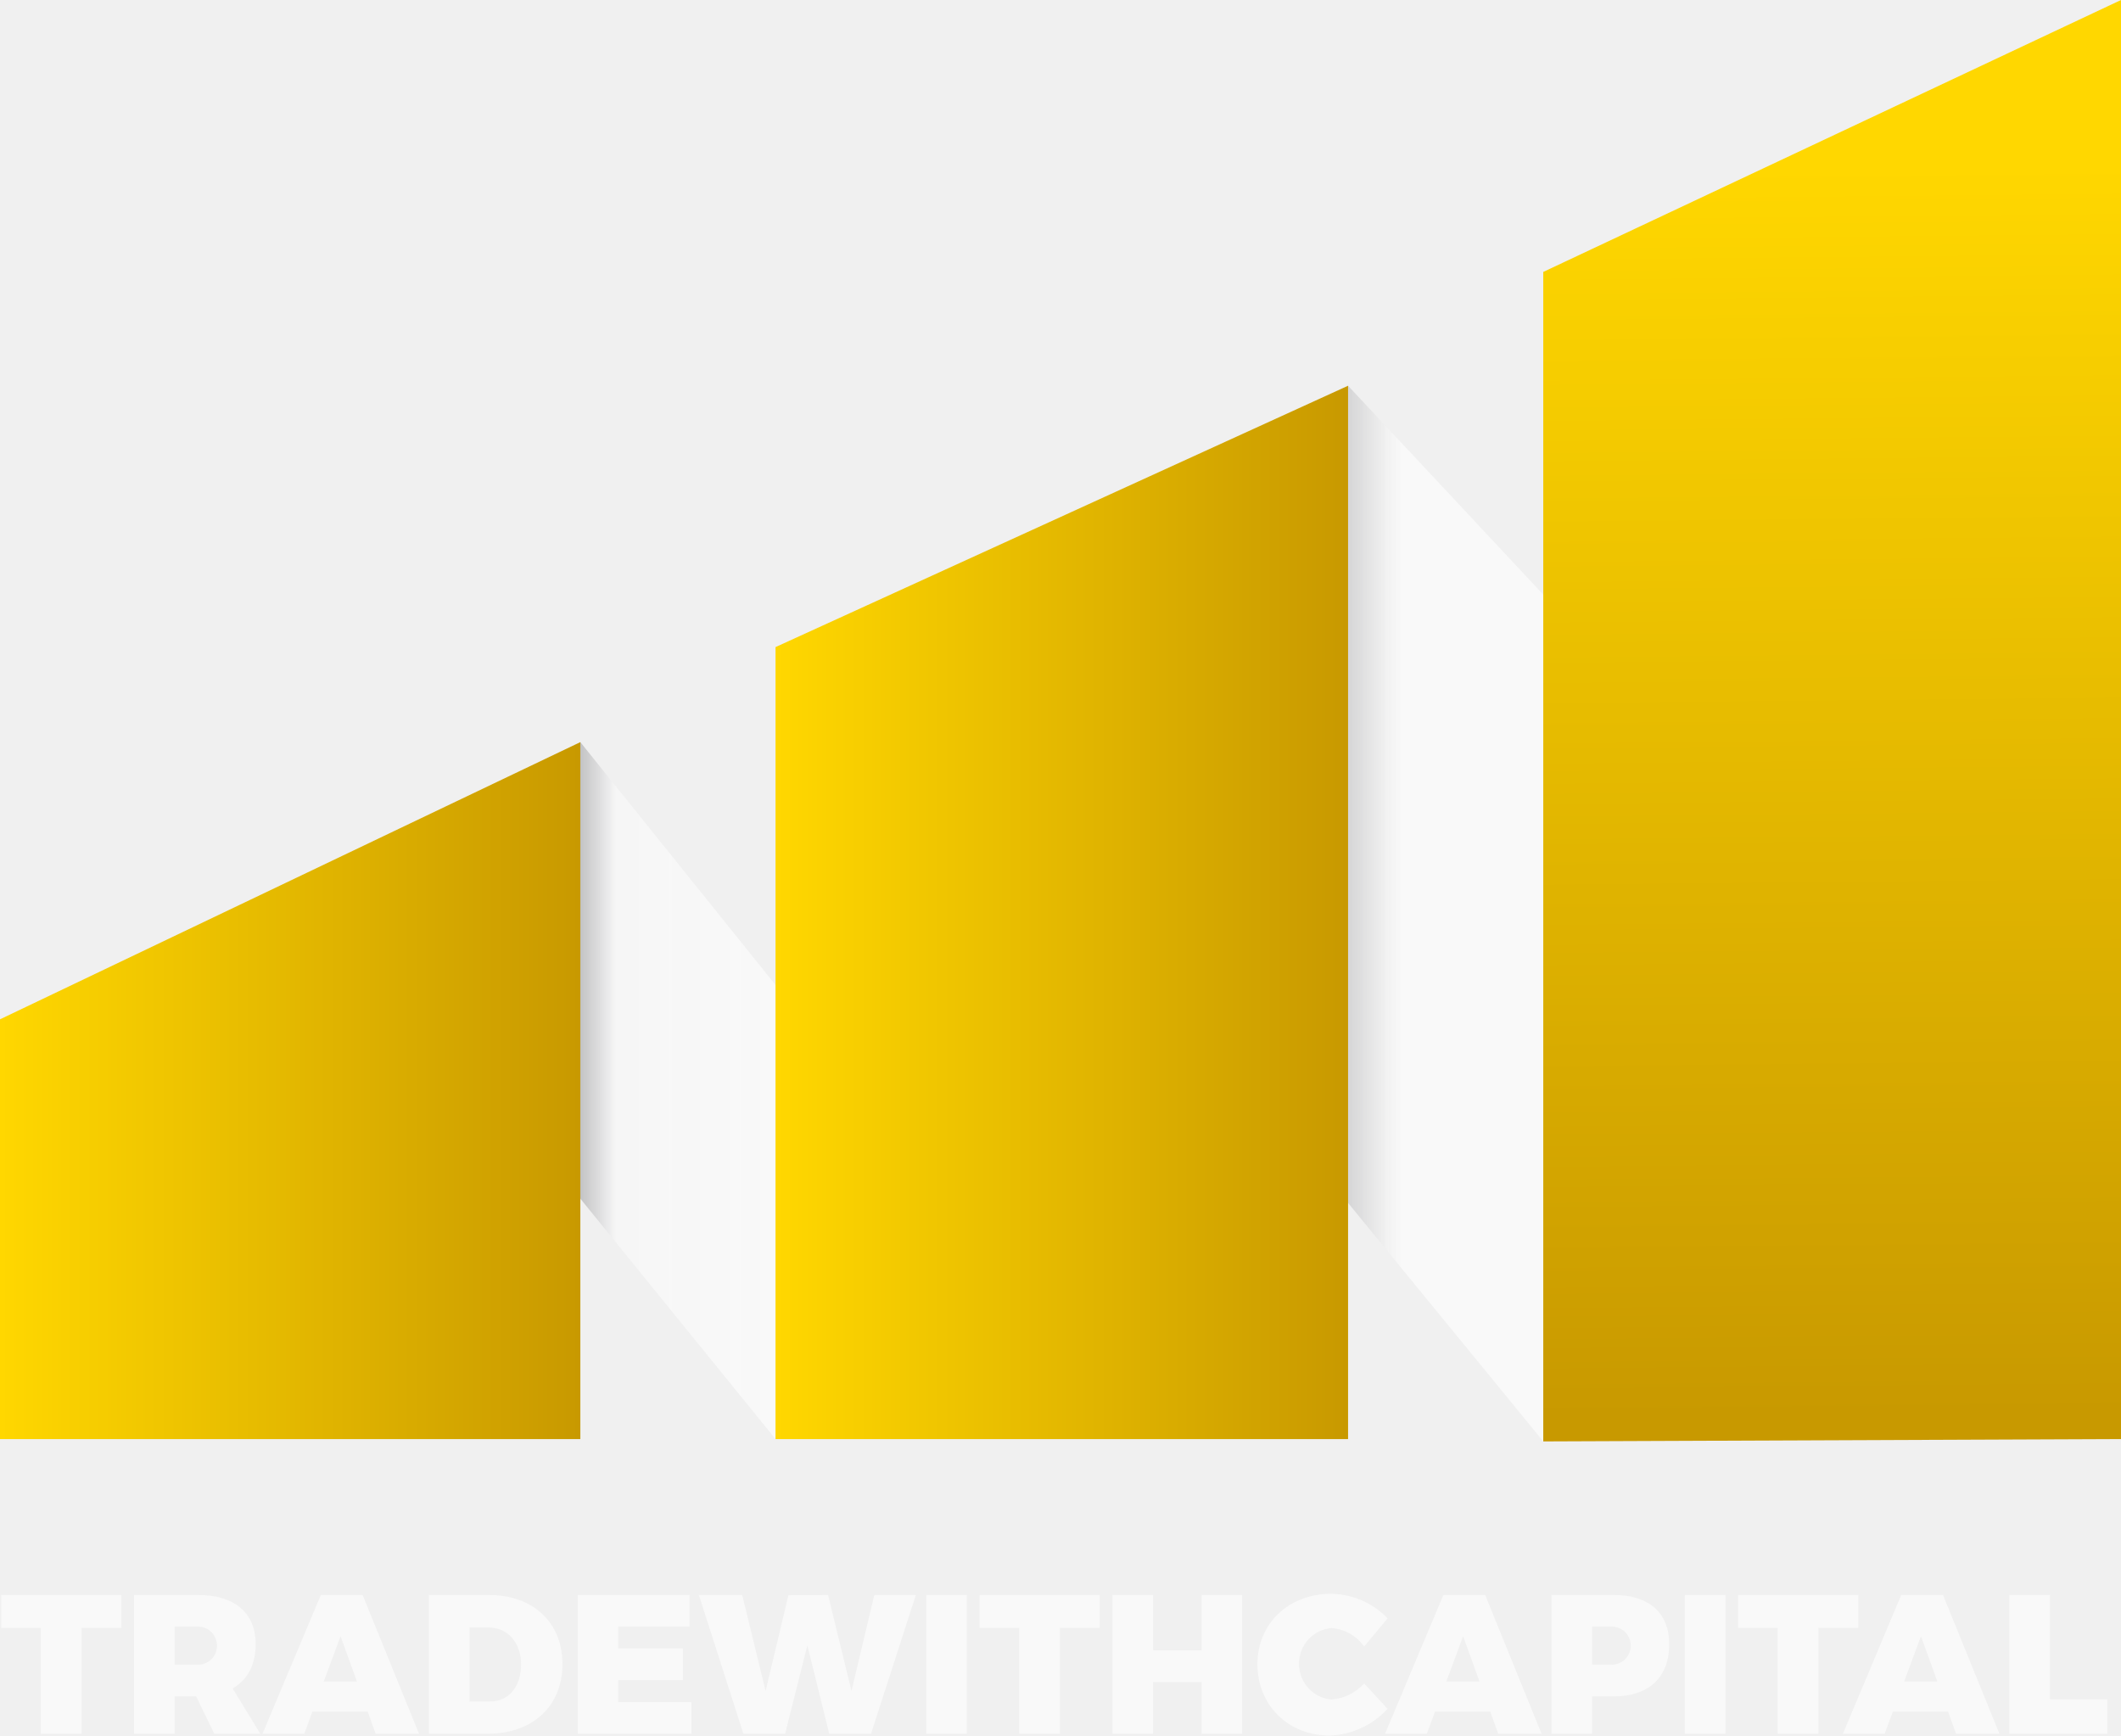
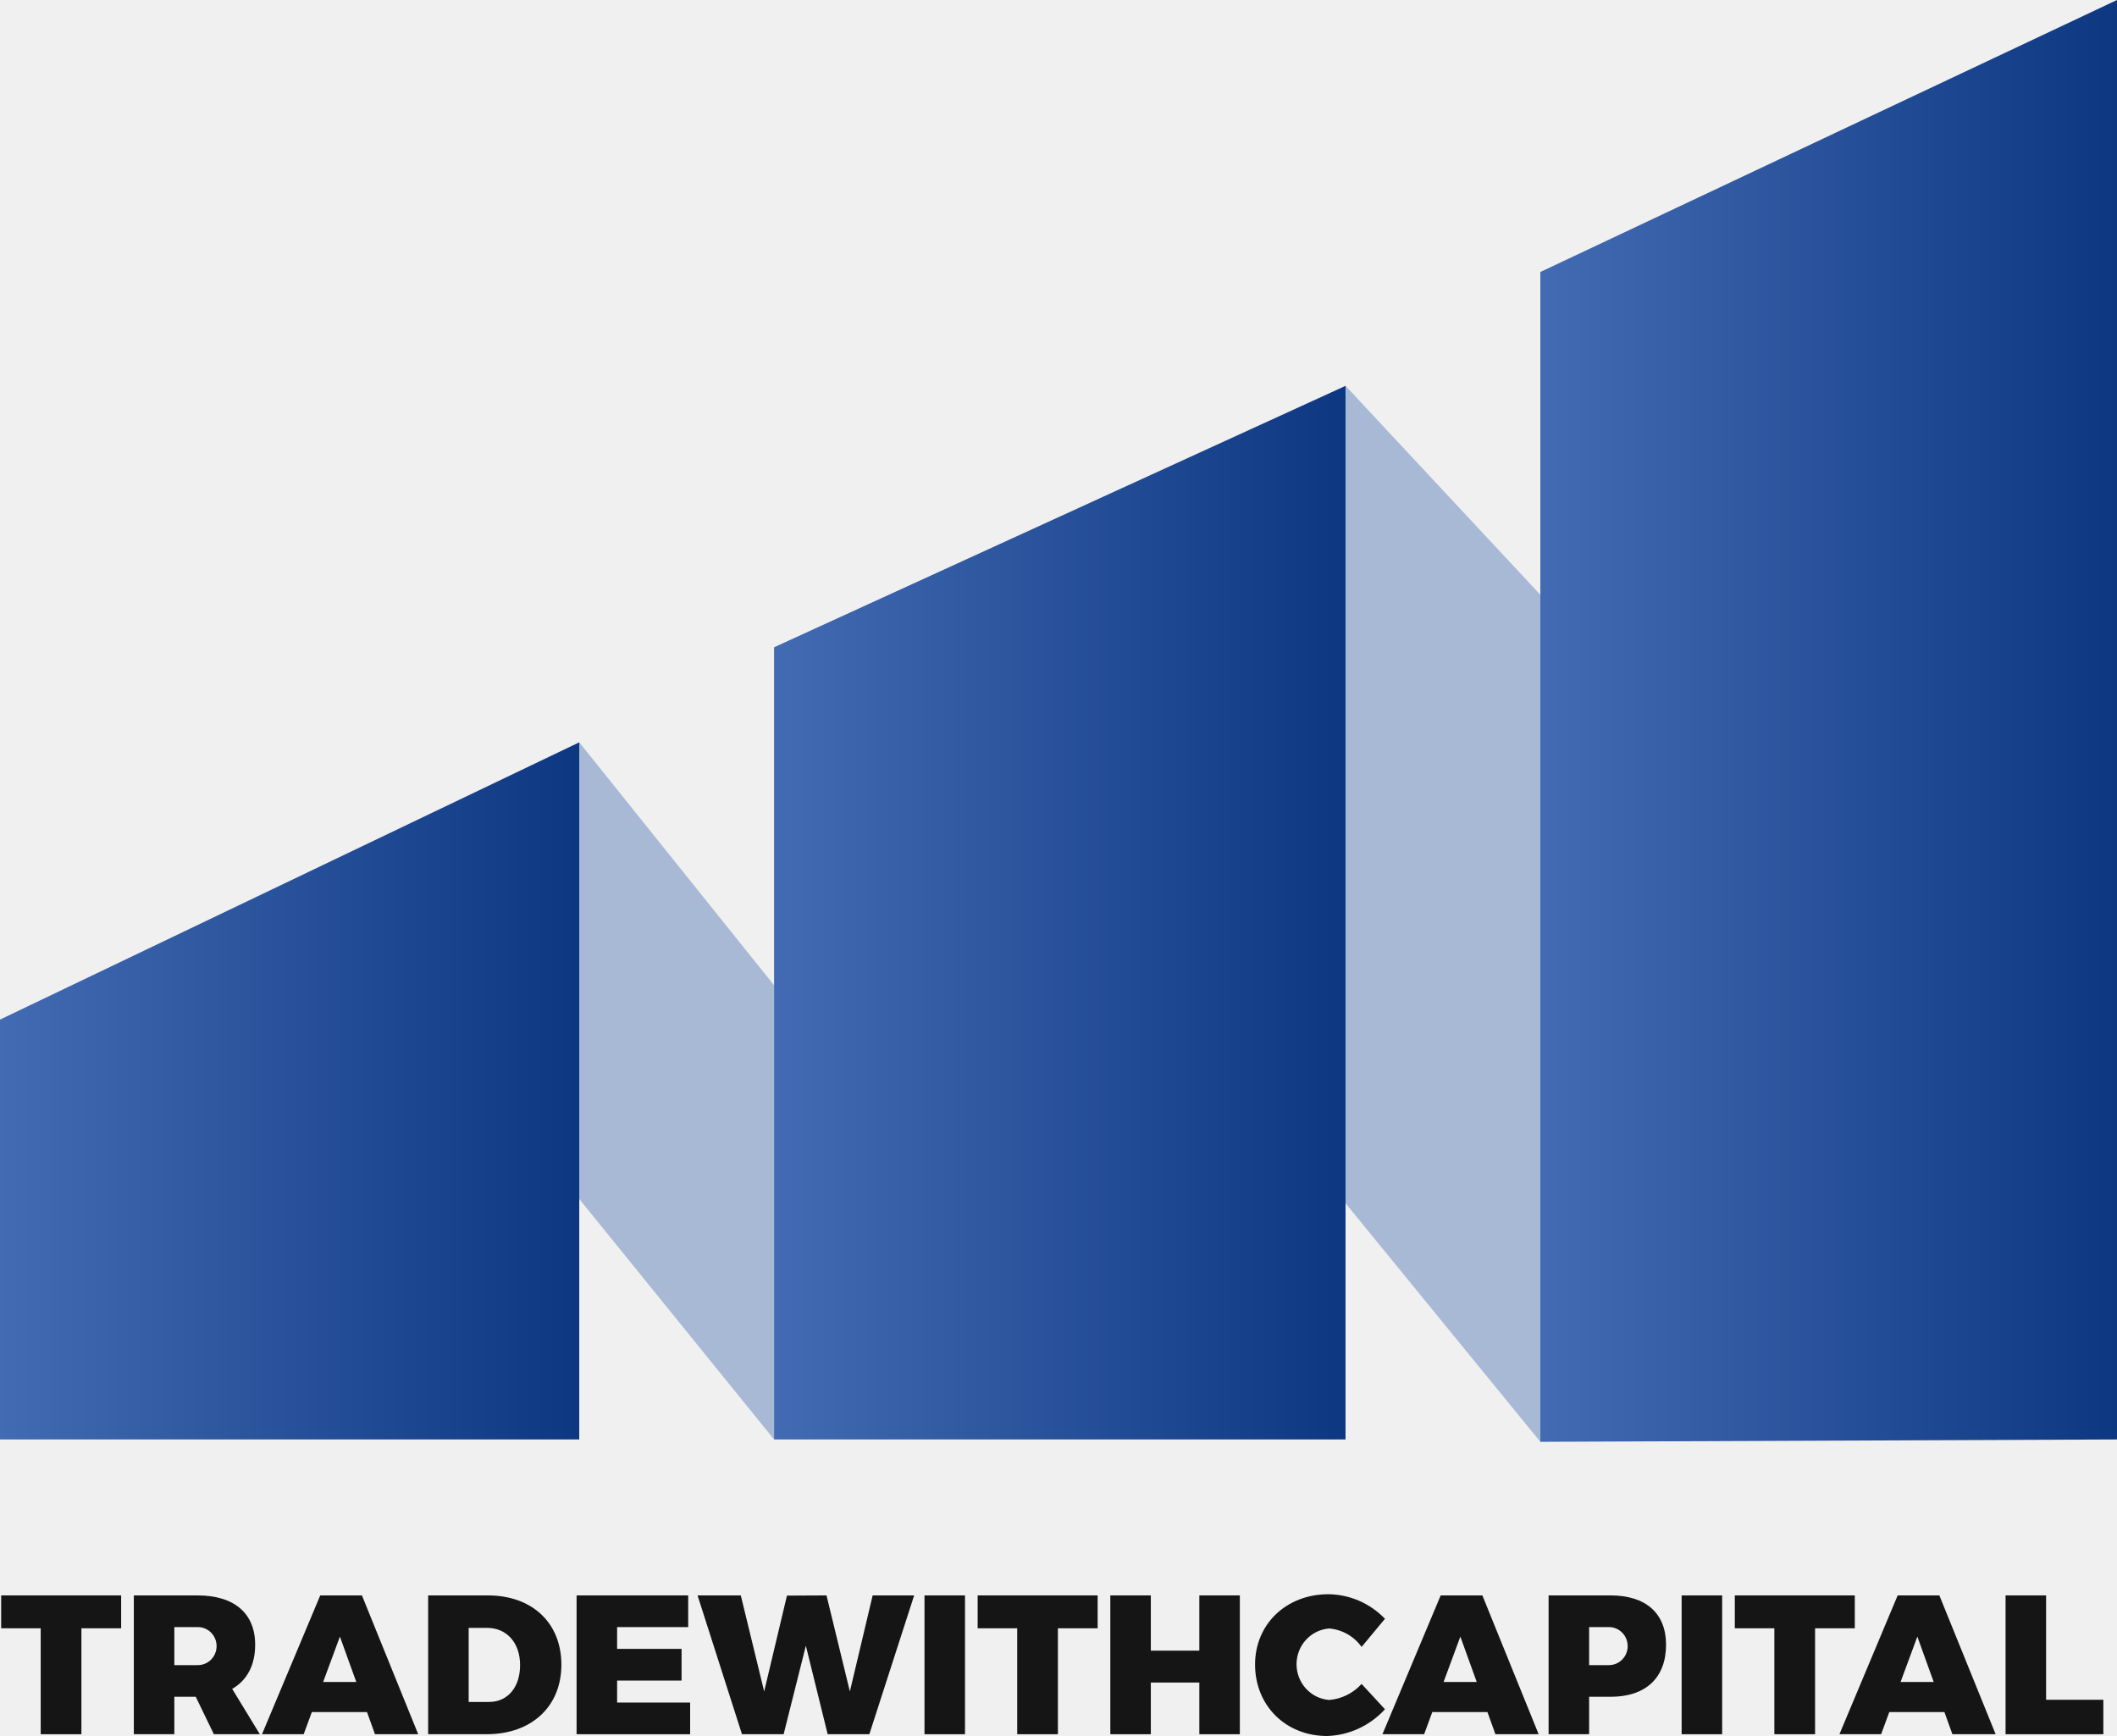
- <svg xmlns="http://www.w3.org/2000/svg" width="110" height="90" viewBox="0 0 110 90" fill="none">
-   <g clip-path="url(#clip0_7_4)">
-     <path d="M30.098 38.484L40.221 51.08V74.626L26.994 58.335L30.098 38.484Z" fill="url(#paint0_linear_7_4)" />
-     <path d="M0 74.626V52.859L30.098 38.484V74.626H0Z" fill="url(#paint1_linear_7_4)" />
-     <path d="M69.914 20.003L81.927 32.856L80.037 74.748L62.221 52.981L69.914 20.003Z" fill="url(#paint2_linear_7_4)" />
-     <path d="M40.221 33.556V74.626H69.914V20.003L40.221 33.556Z" fill="url(#paint3_linear_7_4)" />
-     <path d="M80.037 14.101L110 0V74.626L80.037 74.748V14.101Z" fill="url(#paint4_linear_7_4)" />
-     <path d="M4.231 84.416V89.908H2.115V84.416H0.061V82.711H6.295V84.416H4.231Z" fill="#F9F9F9" />
-     <path d="M10.172 87.968H9.059V89.908H6.953V82.711H10.263C12.165 82.711 13.259 83.635 13.259 85.268C13.259 86.335 12.834 87.115 12.064 87.557L13.501 89.908H11.113L10.172 87.968ZM10.263 86.325C10.392 86.328 10.521 86.304 10.641 86.256C10.761 86.208 10.871 86.136 10.963 86.044C11.055 85.952 11.129 85.842 11.179 85.722C11.229 85.601 11.255 85.471 11.255 85.34C11.255 85.208 11.229 85.079 11.179 84.958C11.129 84.837 11.055 84.727 10.963 84.635C10.871 84.544 10.761 84.471 10.641 84.423C10.521 84.375 10.392 84.351 10.263 84.354H9.059V86.325H10.263Z" fill="#F9F9F9" />
-     <path d="M16.204 88.758L15.78 89.908H13.614L16.64 82.711H18.806L21.73 89.908H19.484L19.069 88.758H16.204ZM17.662 84.847L16.791 87.198H18.512L17.662 84.847Z" fill="#F9F9F9" />
-     <path d="M25.354 82.711C27.652 82.711 29.17 84.138 29.17 86.305C29.17 88.47 27.621 89.908 25.283 89.908H22.247V82.711H25.354ZM24.352 88.234H25.415C26.376 88.234 27.024 87.475 27.024 86.325C27.024 85.165 26.326 84.395 25.314 84.395H24.352V88.234Z" fill="#F9F9F9" />
-     <path d="M32.065 84.354V85.483H35.415V87.126H32.065V88.265H35.86V89.908H29.96V82.711H35.759V84.354H32.065Z" fill="#F9F9F9" />
-     <path d="M43.006 89.908L41.872 85.319L40.719 89.908H38.553L36.245 82.711H38.492L39.706 87.69L40.89 82.722L42.945 82.711L44.16 87.69L45.344 82.711H47.499L45.172 89.908H43.006Z" fill="#F9F9F9" />
-     <path d="M48.037 89.908V82.711H50.142V89.908H48.037Z" fill="#F9F9F9" />
-     <path d="M54.969 84.416V89.908H52.854V84.416H50.799V82.711H57.034V84.416H54.969Z" fill="#F9F9F9" />
-     <path d="M62.318 89.908V87.228H59.798V89.908H57.693V82.711H59.798V85.576H62.318V82.711H64.423V89.908L62.318 89.908Z" fill="#F9F9F9" />
-     <path d="M71.963 83.923L70.749 85.38C70.552 85.107 70.299 84.88 70.007 84.715C69.715 84.55 69.392 84.452 69.059 84.426C68.599 84.462 68.169 84.673 67.856 85.017C67.543 85.36 67.368 85.811 67.368 86.279C67.368 86.747 67.543 87.198 67.856 87.541C68.169 87.885 68.599 88.096 69.059 88.132C69.705 88.081 70.309 87.784 70.749 87.3L71.963 88.614C71.577 89.035 71.113 89.374 70.597 89.612C70.081 89.85 69.524 89.982 68.957 90C66.802 90 65.213 88.419 65.213 86.294C65.213 84.2 66.832 82.65 69.028 82.65C69.576 82.656 70.117 82.772 70.621 82.99C71.124 83.209 71.581 83.526 71.963 83.923Z" fill="#F9F9F9" />
-     <path d="M74.423 88.758L73.998 89.908H71.832L74.858 82.711H77.024L79.949 89.908H77.702L77.287 88.758H74.423ZM75.88 84.847L75.01 87.198H76.731L75.88 84.847Z" fill="#F9F9F9" />
-     <path d="M83.684 82.711C85.516 82.711 86.569 83.635 86.569 85.268C86.569 86.982 85.516 87.968 83.684 87.968H82.571V89.908H80.466V82.711H83.684ZM82.571 86.325H83.583C83.712 86.328 83.841 86.304 83.961 86.256C84.081 86.208 84.191 86.136 84.283 86.044C84.375 85.952 84.449 85.842 84.499 85.722C84.549 85.601 84.575 85.471 84.575 85.34C84.575 85.208 84.549 85.079 84.499 84.958C84.449 84.837 84.375 84.727 84.283 84.635C84.191 84.544 84.081 84.471 83.961 84.423C83.841 84.375 83.712 84.351 83.583 84.354H82.571V86.325Z" fill="#F9F9F9" />
-     <path d="M87.379 89.908V82.711H89.484V89.908H87.379Z" fill="#F9F9F9" />
-     <path d="M94.312 84.416V89.908H92.196V84.416H90.142V82.711H96.376V84.416H94.312Z" fill="#F9F9F9" />
-     <path d="M98.168 88.758L97.743 89.908H95.577L98.603 82.711H100.769L103.694 89.908H101.447L101.032 88.758H98.168ZM99.625 84.847L98.755 87.198H100.476L99.625 84.847Z" fill="#F9F9F9" />
-     <path d="M109.291 88.121V89.908H104.211V82.711H106.316V88.121H109.291Z" fill="#F9F9F9" />
-   </g>
+ <svg xmlns="http://www.w3.org/2000/svg" width="150" height="123" viewBox="0 0 150 123" fill="none">
+   <path opacity="0.4" d="M41.043 52.596L54.847 69.809V101.99L36.81 79.725L41.043 52.596Z" fill="#3C66AE" />
+   <path d="M0 101.99V72.241L41.043 52.596V101.99H0Z" fill="url(#paint0_linear_778_1328)" />
+   <path opacity="0.4" d="M95.338 27.338L111.718 44.904L109.141 102.156L84.846 72.408L95.338 27.338Z" fill="#3C66AE" />
+   <path d="M54.847 45.861V101.99H95.338V27.338L54.847 45.861Z" fill="url(#paint1_linear_778_1328)" />
+   <path d="M109.141 19.271L150 0V101.989L109.141 102.156V19.271Z" fill="url(#paint2_linear_778_1328)" />
+   <path d="M5.769 115.368V122.874H2.884V115.368H0.083V113.039H8.584V115.368H5.769Z" fill="#161515" />
+   <path d="M13.87 120.222H12.352V122.874H9.482V113.039H13.995C16.589 113.039 18.08 114.302 18.08 116.533C18.08 117.992 17.5 119.058 16.451 119.661L18.411 122.874H15.154L13.87 120.222ZM13.995 117.978C14.171 117.982 14.346 117.949 14.51 117.883C14.674 117.817 14.823 117.719 14.949 117.593C15.075 117.468 15.175 117.318 15.244 117.153C15.312 116.988 15.347 116.81 15.347 116.631C15.347 116.452 15.312 116.274 15.244 116.109C15.175 115.944 15.075 115.794 14.949 115.669C14.823 115.543 14.674 115.445 14.51 115.378C14.346 115.312 14.171 115.28 13.995 115.284H12.352V117.978H13.995Z" fill="#161515" />
+   <path d="M22.097 121.303L21.517 122.874H18.564L22.691 113.039H25.644L29.632 122.874H26.569L26.003 121.303H22.097ZM24.084 115.957L22.897 119.17H25.244L24.084 115.957Z" fill="#161515" />
+   <path d="M34.574 113.039C37.707 113.039 39.777 114.989 39.777 117.95C39.777 120.91 37.665 122.874 34.477 122.874H30.337V113.039H34.574ZM33.208 120.587H34.656C35.968 120.587 36.851 119.549 36.851 117.978C36.851 116.392 35.899 115.34 34.519 115.34H33.208V120.587Z" fill="#161515" />
+   <path d="M43.725 115.284V116.827H48.293V119.072H43.725V120.63H48.9V122.874H40.854V113.039H48.762V115.284H43.725Z" fill="#161515" />
+   <path d="M58.644 122.874L57.099 116.603L55.525 122.874H52.572L49.425 113.039H52.489L54.145 119.844L55.76 113.053L58.562 113.039L60.218 119.844L61.832 113.039H64.772L61.598 122.874H58.644Z" fill="#161515" />
+   <path d="M65.505 122.874V113.039H68.375V122.874H65.505Z" fill="#161515" />
+   <path d="M74.958 115.368V122.874H72.074V115.368H69.272V113.039H77.774V115.368H74.958Z" fill="#161515" />
+   <path d="M84.979 122.874V119.212H81.542V122.874H78.672V113.039H81.542V116.953H84.979V113.039H87.849V122.874L84.979 122.874Z" fill="#161515" />
+   <path d="M98.132 114.695L96.476 116.687C96.207 116.313 95.862 116.003 95.464 115.778C95.066 115.552 94.625 115.418 94.171 115.382C93.544 115.432 92.958 115.72 92.531 116.19C92.103 116.659 91.866 117.275 91.866 117.915C91.866 118.554 92.103 119.17 92.531 119.64C92.958 120.109 93.544 120.397 94.171 120.447C95.053 120.378 95.876 119.972 96.476 119.311L98.132 121.106C97.606 121.682 96.972 122.145 96.269 122.47C95.565 122.796 94.805 122.976 94.033 123C91.093 123 88.927 120.84 88.927 117.935C88.927 115.074 91.135 112.955 94.13 112.955C94.876 112.964 95.614 113.122 96.301 113.42C96.988 113.719 97.61 114.152 98.132 114.695Z" fill="#161515" />
+   <path d="M101.486 121.303L100.907 122.874H97.953L102.08 113.039H105.033L109.021 122.874H105.958L105.392 121.303H101.486ZM103.473 115.957L102.286 119.17H104.633L103.473 115.957Z" fill="#161515" />
+   <path d="M114.115 113.039C116.613 113.039 118.048 114.302 118.048 116.533C118.048 118.876 116.613 120.222 114.115 120.222H112.597V122.874H109.726V113.039H114.115ZM112.597 117.978H113.977C114.153 117.982 114.328 117.949 114.492 117.883C114.656 117.817 114.806 117.719 114.931 117.593C115.057 117.468 115.157 117.318 115.226 117.153C115.294 116.988 115.329 116.81 115.329 116.631C115.329 116.452 115.294 116.274 115.226 116.109C115.157 115.944 115.057 115.794 114.931 115.669C114.806 115.543 114.656 115.445 114.492 115.378C114.328 115.312 114.153 115.28 113.977 115.284H112.597V117.978Z" fill="#161515" />
+   <path d="M119.153 122.874V113.039H122.024V122.874H119.153Z" fill="#161515" />
+   <path d="M128.607 115.368V122.874H125.722V115.368H122.92V113.039H131.422V115.368H128.607Z" fill="#161515" />
+   <path d="M133.866 121.303L133.286 122.874H130.333L134.459 113.039H137.413L141.401 122.874H138.337L137.771 121.303H133.866ZM135.853 115.957L134.666 119.17H137.012L135.853 115.957Z" fill="#161515" />
+   <path d="M149.033 120.433V122.874H142.105V113.039H144.976V120.433H149.033Z" fill="#161515" />
  <defs>
-     <linearGradient id="paint0_linear_7_4" x1="26.994" y1="56.556" x2="40.221" y2="56.556" gradientUnits="userSpaceOnUse">
-       <stop stop-color="#1A1D1F" stop-opacity="0.2" />
-       <stop offset="0.1" stop-color="#616364" stop-opacity="0.454" />
-       <stop offset="0.199" stop-color="#A1A2A3" stop-opacity="0.684" />
-       <stop offset="0.281" stop-color="#CFCFD0" stop-opacity="0.85" />
-       <stop offset="0.343" stop-color="#EBEBEC" stop-opacity="0.952" />
-       <stop offset="0.378" stop-color="#F6F6F6" stop-opacity="0.991" />
-       <stop offset="1" stop-color="#F9F9F9" />
+     <linearGradient id="paint0_linear_778_1328" x1="0" y1="77.293" x2="41.043" y2="77.293" gradientUnits="userSpaceOnUse">
+       <stop stop-color="#426BB3" />
+       <stop offset="1" stop-color="#0D3781" />
    </linearGradient>
-     <linearGradient id="paint1_linear_7_4" x1="0" y1="56.556" x2="30.098" y2="56.556" gradientUnits="userSpaceOnUse">
-       <stop stop-color="#FFD700" />
-       <stop offset="1" stop-color="#C89900" />
+     <linearGradient id="paint1_linear_778_1328" x1="54.847" y1="64.664" x2="95.337" y2="64.664" gradientUnits="userSpaceOnUse">
+       <stop stop-color="#426BB3" />
+       <stop offset="1" stop-color="#0D3781" />
    </linearGradient>
-     <linearGradient id="paint2_linear_7_4" x1="62.221" y1="47.376" x2="81.926" y2="47.376" gradientUnits="userSpaceOnUse">
-       <stop stop-color="#1A1D1F" stop-opacity="0.2" />
-       <stop offset="0.031" stop-color="#2B2D2F" stop-opacity="0.26" />
-       <stop offset="0.173" stop-color="#737576" stop-opacity="0.519" />
-       <stop offset="0.299" stop-color="#ADAEAE" stop-opacity="0.726" />
-       <stop offset="0.404" stop-color="#D6D6D7" stop-opacity="0.874" />
-       <stop offset="0.486" stop-color="#F0F0F0" stop-opacity="0.966" />
-       <stop offset="0.533" stop-color="#F9F9F9" />
+     <linearGradient id="paint2_linear_778_1328" x1="109.141" y1="51.078" x2="150" y2="51.078" gradientUnits="userSpaceOnUse">
+       <stop stop-color="#426BB3" />
+       <stop offset="1" stop-color="#0D3781" />
    </linearGradient>
-     <linearGradient id="paint3_linear_7_4" x1="40.221" y1="47.315" x2="69.914" y2="47.315" gradientUnits="userSpaceOnUse">
-       <stop stop-color="#FFD700" />
-       <stop offset="1" stop-color="#C89900" />
-     </linearGradient>
-     <linearGradient id="paint4_linear_7_4" x1="94.751" y1="8.622" x2="95.371" y2="73.433" gradientUnits="userSpaceOnUse">
-       <stop stop-color="#FFD700" />
-       <stop offset="1" stop-color="#C89900" />
-     </linearGradient>
-     <clipPath id="clip0_7_4">
-       <rect width="110" height="90" fill="white" />
-     </clipPath>
  </defs>
</svg>
